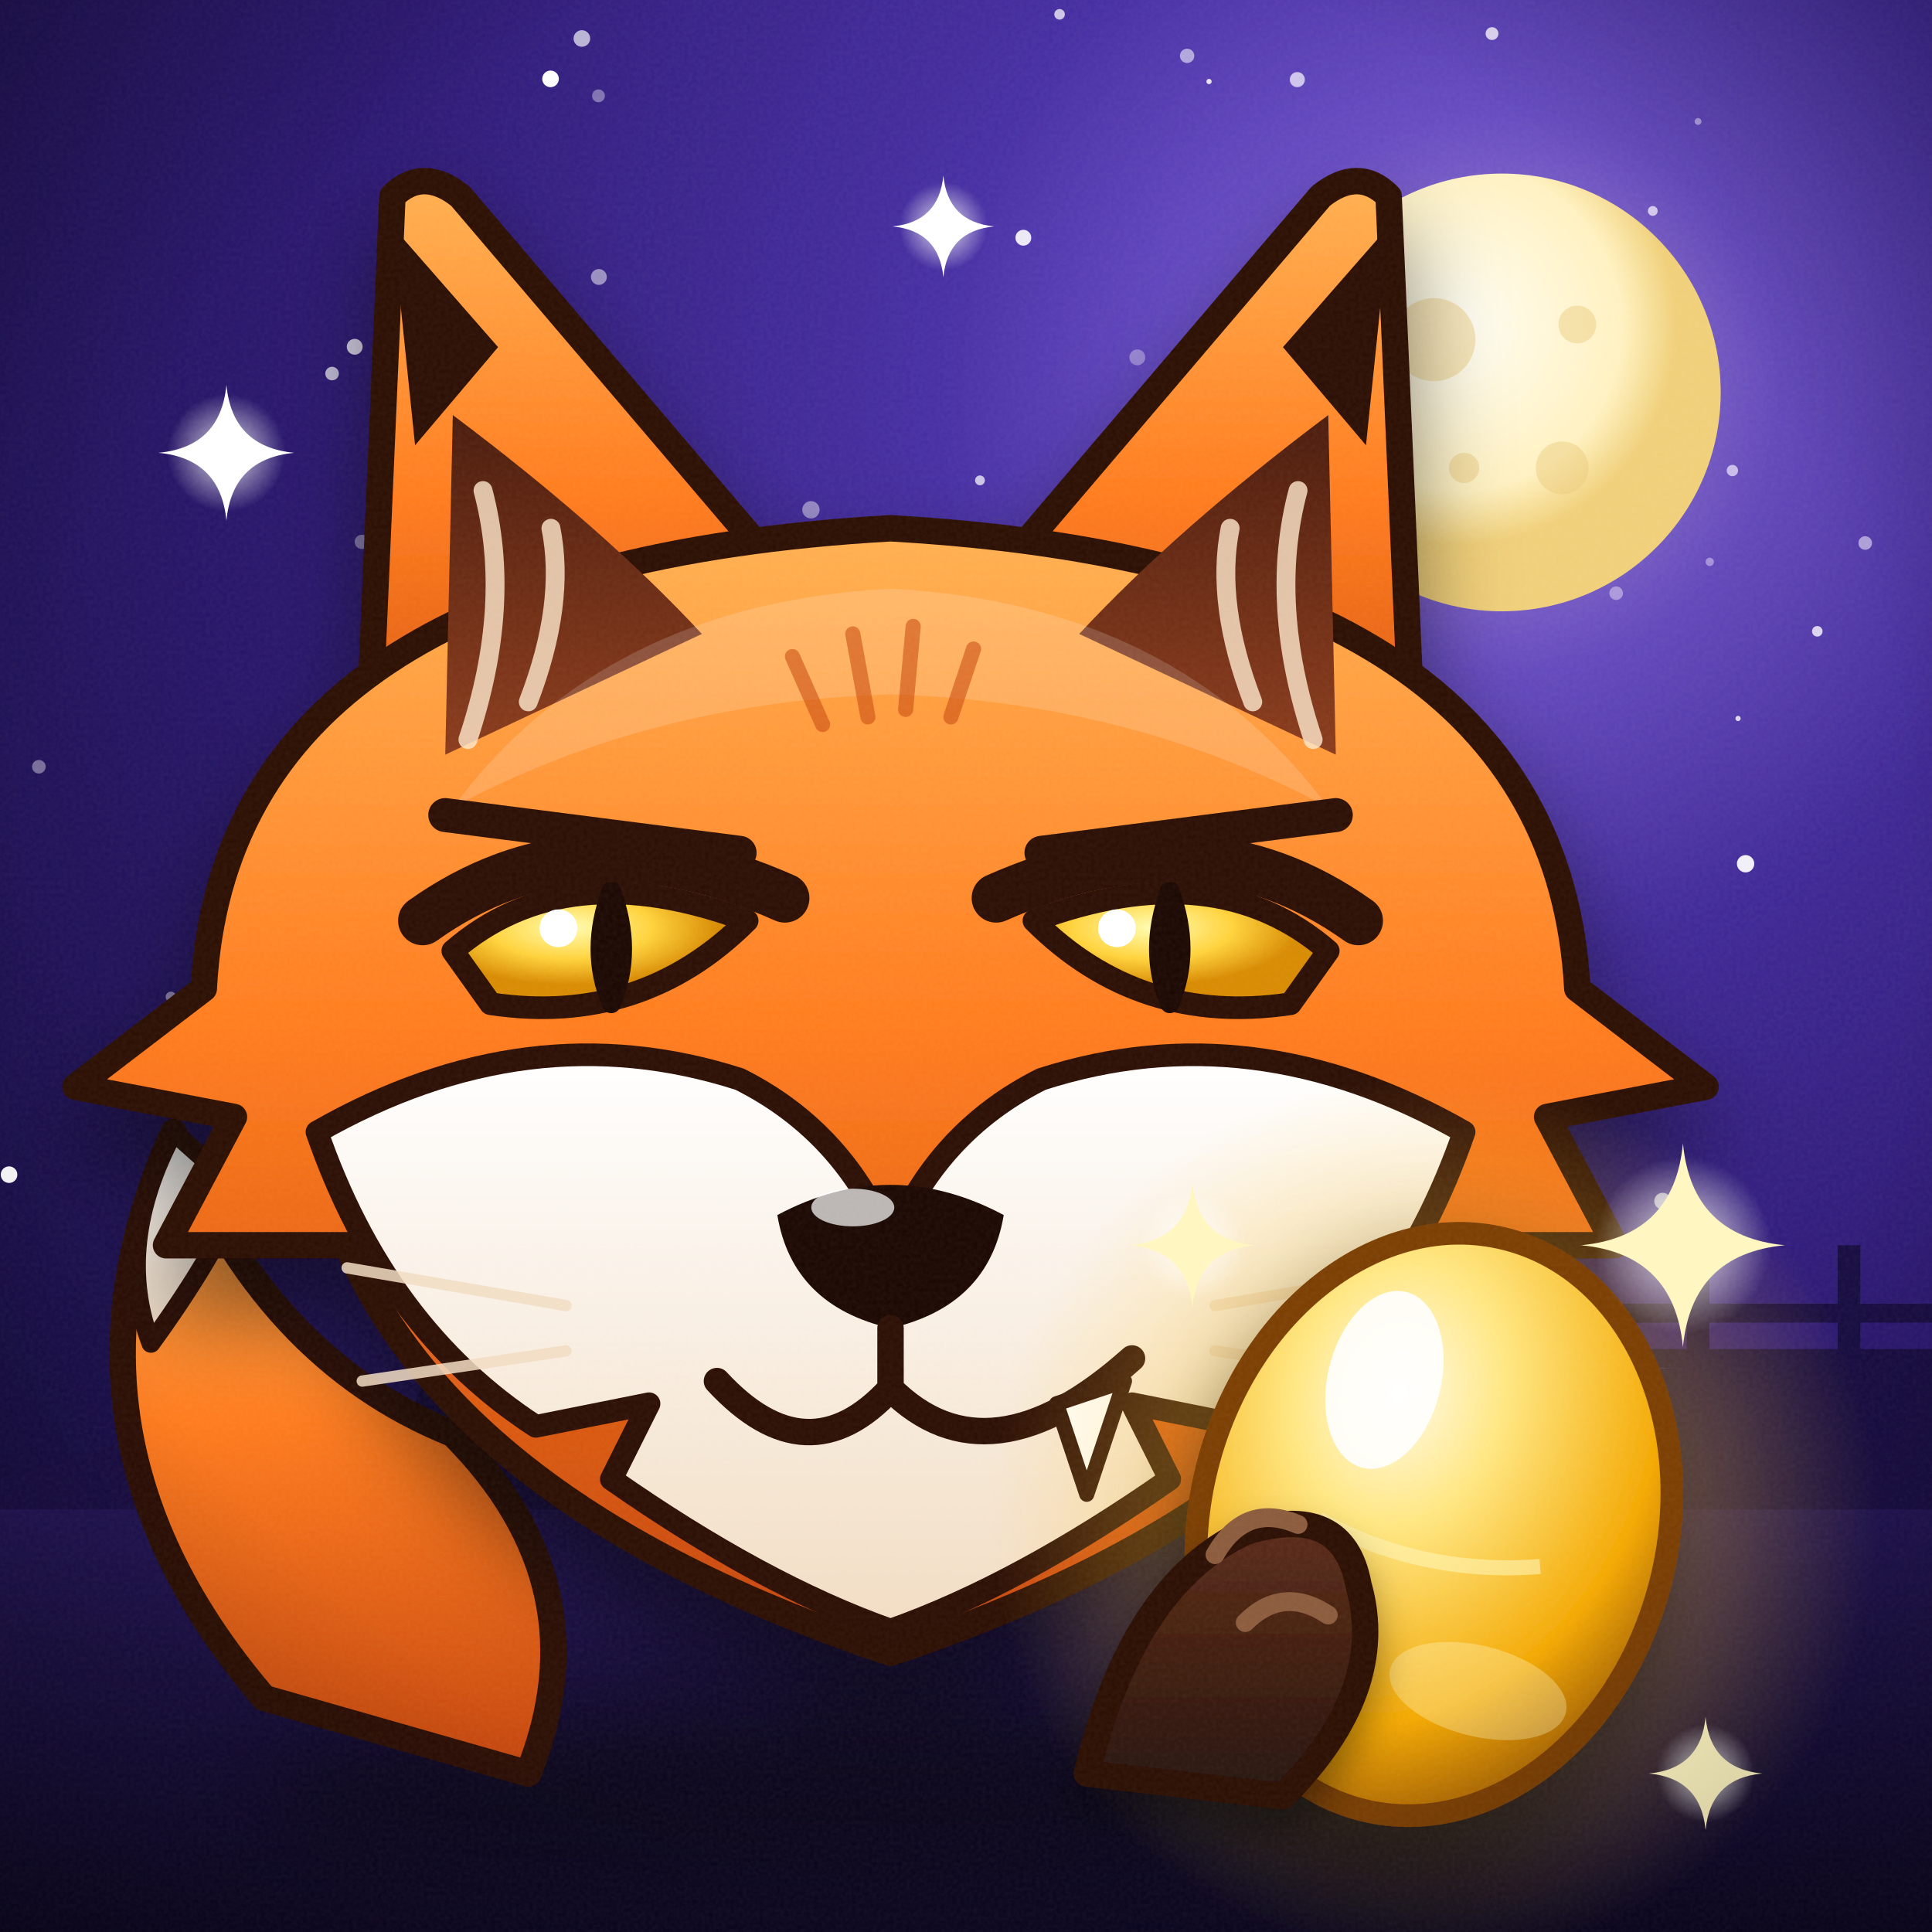
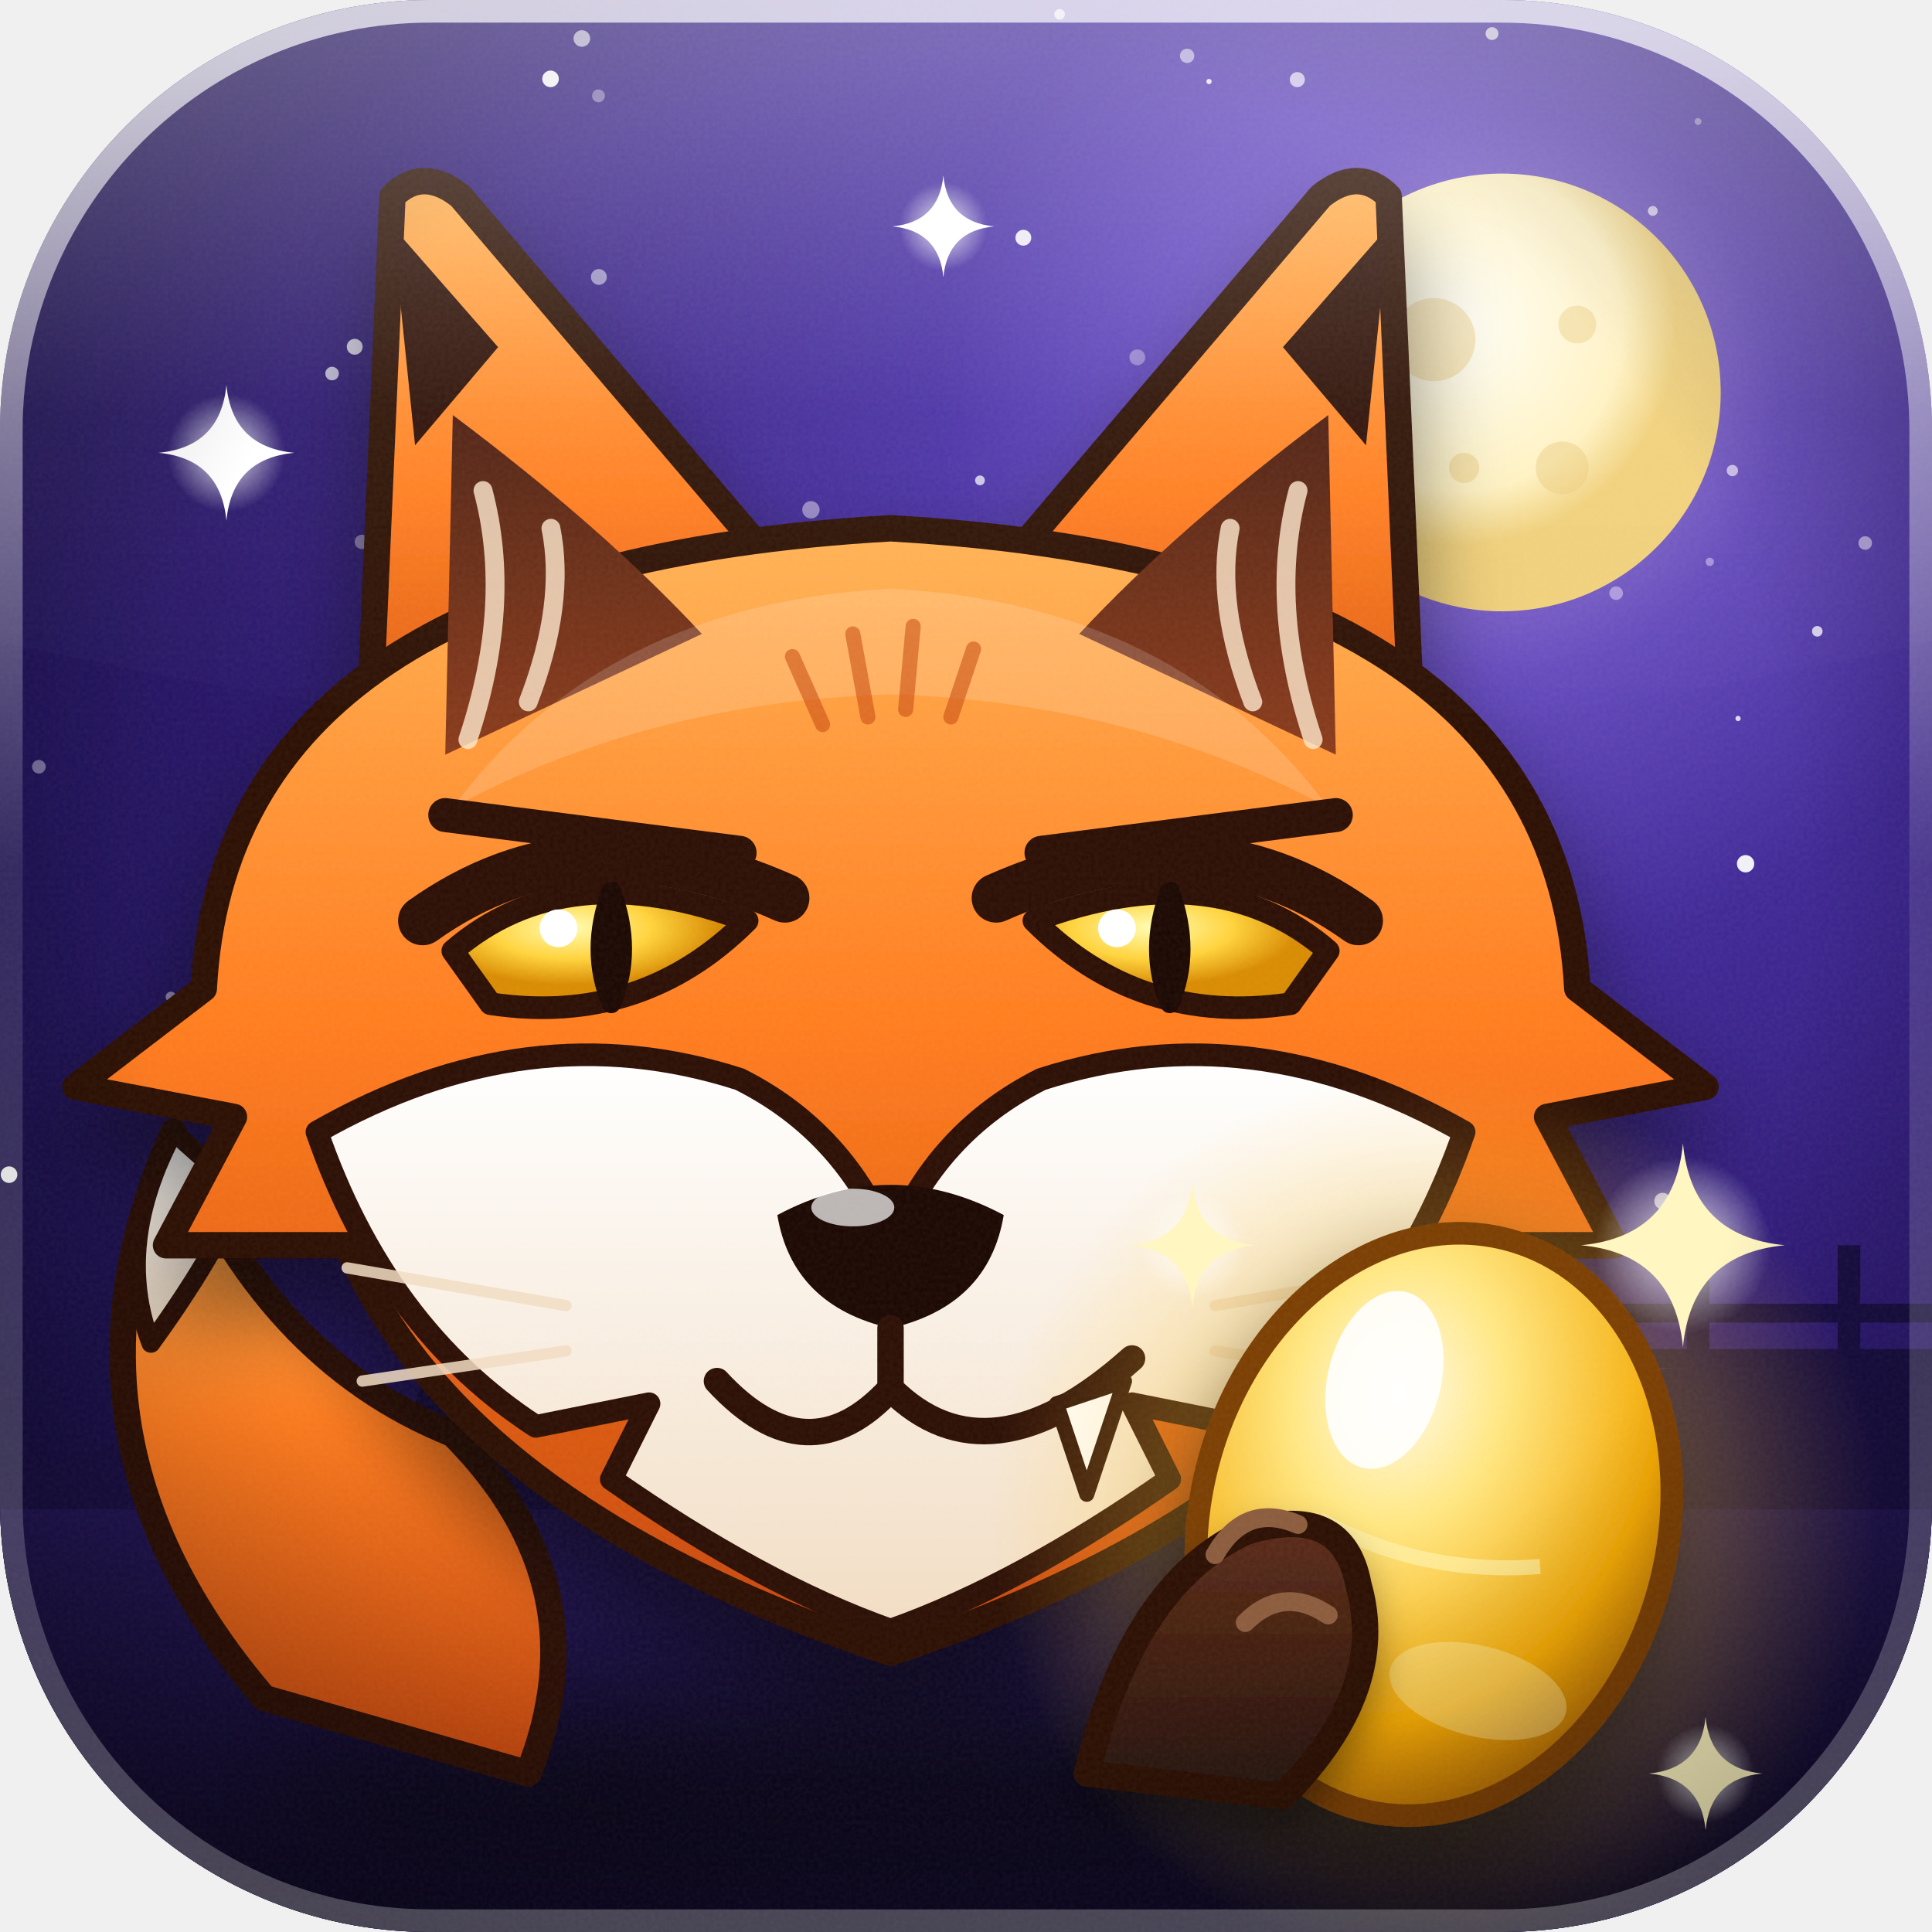
<svg xmlns="http://www.w3.org/2000/svg" viewBox="0 0 512 512">
  <defs>
    <clipPath id="sq">
-       <rect width="512" height="512" />
+       <rect width="512" height="512" rx="114" />
    </clipPath>
    <filter id="sh" x="-40%" y="-40%" width="180%" height="180%">
      <feDropShadow dx="0" dy="14" stdDeviation="12" flood-color="#000" flood-opacity=".5" />
    </filter>
    <filter id="sh2" x="-40%" y="-40%" width="180%" height="180%">
      <feDropShadow dx="0" dy="6" stdDeviation="5" flood-color="#000" flood-opacity=".4" />
    </filter>
    <filter id="glow" x="-100%" y="-100%" width="300%" height="300%">
      <feGaussianBlur stdDeviation="10" result="b" />
      <feMerge>
        <feMergeNode in="b" />
        <feMergeNode in="b" />
        <feMergeNode in="SourceGraphic" />
      </feMerge>
    </filter>
    <filter id="glowS" x="-100%" y="-100%" width="300%" height="300%">
      <feGaussianBlur stdDeviation="4" result="b" />
      <feMerge>
        <feMergeNode in="b" />
        <feMergeNode in="SourceGraphic" />
      </feMerge>
    </filter>
    <filter id="b2" x="-50%" y="-50%" width="200%" height="200%">
      <feGaussianBlur stdDeviation="2" />
    </filter>
    <filter id="b6" x="-50%" y="-50%" width="200%" height="200%">
      <feGaussianBlur stdDeviation="6" />
    </filter>
    <filter id="b14" x="-60%" y="-60%" width="220%" height="220%">
      <feGaussianBlur stdDeviation="14" />
    </filter>
    <filter id="b30" x="-80%" y="-80%" width="260%" height="260%">
      <feGaussianBlur stdDeviation="30" />
    </filter>
    <filter id="grain" x="0" y="0" width="100%" height="100%">
      <feTurbulence type="fractalNoise" baseFrequency=".9" numOctaves="2" seed="7" />
      <feColorMatrix values="0 0 0 0 1  0 0 0 0 1  0 0 0 0 1  0 0 0 .055 0" />
    </filter>
    <linearGradient id="gloss" x1="0" y1="0" x2="0" y2="1">
      <stop offset="0" stop-color="#fff" stop-opacity=".32" />
      <stop offset=".55" stop-color="#fff" stop-opacity=".05" />
      <stop offset="1" stop-color="#fff" stop-opacity="0" />
    </linearGradient>
-     <radialGradient id="vig" cx=".5" cy=".46" r=".78">
-       <stop offset=".62" stop-color="#000" stop-opacity="0" />
-       <stop offset="1" stop-color="#000" stop-opacity=".32" />
+     <radialGradient id="vig" cx=".5" cy=".46" r=".74">
+       <stop offset=".58" stop-color="#000" stop-opacity="0" />
+       <stop offset="1" stop-color="#000" stop-opacity=".45" />
    </radialGradient>
    <linearGradient id="rim" x1="0" y1="0" x2="0" y2="1">
      <stop offset="0" stop-color="#fff" stop-opacity=".7" />
      <stop offset=".45" stop-color="#fff" stop-opacity=".1" />
      <stop offset="1" stop-color="#fff" stop-opacity=".25" />
    </linearGradient>
    <radialGradient id="spark">
      <stop offset="0" stop-color="#fff" />
      <stop offset=".25" stop-color="#fff" stop-opacity=".85" />
      <stop offset="1" stop-color="#fff" stop-opacity="0" />
    </radialGradient>
    <radialGradient id="sky" cx="0.72" cy="0.2" r="1">
      <stop offset="0" stop-color="#5b3fc8" />
      <stop offset="0.55" stop-color="#2a1670" />
      <stop offset="1" stop-color="#0d0630" />
    </radialGradient>
    <radialGradient id="moon" cx="0.4" cy="0.35" r="0.5">
      <stop offset="0" stop-color="#fffef4" />
      <stop offset="0.75" stop-color="#fff1c0" />
      <stop offset="1" stop-color="#f0cf78" />
    </radialGradient>
    <radialGradient id="moonGlow" cx="0.5" cy="0.5" r="0.5">
      <stop offset="0" stop-color="#fff0b8" stop-opacity="0.55" />
      <stop offset="0.5" stop-color="#c8a8ff" stop-opacity="0.18" />
      <stop offset="1" stop-color="#c8a8ff" stop-opacity="0" />
    </radialGradient>
    <linearGradient id="fur" x1="0" y1="0" x2="0" y2="1">
      <stop offset="0" stop-color="#ffb050" />
      <stop offset="0.45" stop-color="#ff7a1c" />
      <stop offset="1" stop-color="#c4440a" />
    </linearGradient>
    <linearGradient id="furDark" x1="0" y1="0" x2="0" y2="1">
      <stop offset="0" stop-color="#d85a14" />
      <stop offset="1" stop-color="#8a2a04" />
    </linearGradient>
    <linearGradient id="cream" x1="0" y1="0" x2="0" y2="1">
      <stop offset="0" stop-color="#ffffff" />
      <stop offset="1" stop-color="#f2dcc2" />
    </linearGradient>
    <linearGradient id="earIn" x1="0" y1="0" x2="0" y2="1">
      <stop offset="0" stop-color="#4a1a0a" />
      <stop offset="1" stop-color="#8a3a1a" />
    </linearGradient>
    <radialGradient id="iris" cx="0.4" cy="0.3" r="0.5">
      <stop offset="0" stop-color="#fffcb0" />
      <stop offset="0.55" stop-color="#ffd23a" />
      <stop offset="1" stop-color="#d88a00" />
    </radialGradient>
    <radialGradient id="egg" cx="0.36" cy="0.3" r="0.75">
      <stop offset="0" stop-color="#fffbe8" />
      <stop offset="0.3" stop-color="#ffe680" />
      <stop offset="0.75" stop-color="#f4a800" />
      <stop offset="1" stop-color="#a86200" />
    </radialGradient>
    <radialGradient id="eggGlow" cx="0.5" cy="0.5" r="0.5">
      <stop offset="0" stop-color="#ffe680" stop-opacity="0.95" />
      <stop offset="0.45" stop-color="#ffc634" stop-opacity="0.4" />
      <stop offset="1" stop-color="#ffc634" stop-opacity="0" />
    </radialGradient>
    <linearGradient id="paw" x1="0" y1="0" x2="0" y2="1">
      <stop offset="0" stop-color="#5a2a14" />
      <stop offset="1" stop-color="#24100a" />
    </linearGradient>
    <linearGradient id="ground" x1="0" y1="0" x2="0" y2="1">
      <stop offset="0" stop-color="#1e1050" />
      <stop offset="1" stop-color="#0a0420" />
    </linearGradient>
    <linearGradient id="rimL" x1="0" y1="1" x2="1" y2="0">
      <stop offset="0" stop-color="#cfc0ff" stop-opacity="0" />
      <stop offset="1" stop-color="#cfc0ff" stop-opacity="0.9" />
    </linearGradient>
  </defs>
  <g clip-path="url(#sq)">
    <rect width="512" height="512" fill="url(#sky)" />
    <circle cx="121.8" cy="179.6" r="1.3" fill="#fff" opacity="0.74" />
    <circle cx="320.4" cy="21.6" r="0.7" fill="#fff" opacity="0.89" />
    <circle cx="132.8" cy="77.3" r="2.4" fill="#fff" opacity="0.66" />
    <circle cx="428.3" cy="157.2" r="1.8" fill="#fff" opacity="0.45" />
    <circle cx="325.0" cy="286.5" r="1.6" fill="#fff" opacity="0.83" />
    <circle cx="343.8" cy="21.1" r="2.0" fill="#fff" opacity="0.73" />
    <circle cx="154.2" cy="10.2" r="2.2" fill="#fff" opacity="0.66" />
    <circle cx="368.0" cy="290.0" r="1.9" fill="#fff" opacity="0.95" />
    <circle cx="202.2" cy="264.3" r="1.5" fill="#fff" opacity="0.96" />
    <circle cx="450.0" cy="32.2" r="0.9" fill="#fff" opacity="0.49" />
    <circle cx="494.3" cy="143.9" r="1.8" fill="#fff" opacity="0.55" />
    <circle cx="259.7" cy="127.3" r="1.3" fill="#fff" opacity="0.73" />
    <circle cx="299.1" cy="298.4" r="1.9" fill="#fff" opacity="0.95" />
    <circle cx="438.5" cy="327.0" r="1.8" fill="#fff" opacity="0.46" />
    <circle cx="440.6" cy="318.3" r="2.2" fill="#fff" opacity="0.72" />
    <circle cx="365.5" cy="69.7" r="2.1" fill="#fff" opacity="0.72" />
    <circle cx="145.9" cy="20.9" r="2.2" fill="#fff" opacity="0.99" />
    <circle cx="45.3" cy="264.2" r="1.4" fill="#fff" opacity="0.45" />
    <circle cx="150.5" cy="253.7" r="2.2" fill="#fff" opacity="0.38" />
    <circle cx="314.6" cy="14.8" r="1.9" fill="#fff" opacity="0.57" />
    <circle cx="451.0" cy="323.6" r="1.6" fill="#fff" opacity="1.00" />
    <circle cx="158.6" cy="25.4" r="1.7" fill="#fff" opacity="0.37" />
    <circle cx="101.1" cy="134.6" r="1.7" fill="#fff" opacity="0.45" />
    <circle cx="21.7" cy="286.4" r="1.2" fill="#fff" opacity="0.97" />
    <circle cx="459.1" cy="124.7" r="1.5" fill="#fff" opacity="0.69" />
    <circle cx="329.7" cy="196.6" r="1.7" fill="#fff" opacity="0.75" />
    <circle cx="481.6" cy="167.3" r="1.4" fill="#fff" opacity="0.82" />
    <circle cx="121.7" cy="99.4" r="2.4" fill="#fff" opacity="0.69" />
    <circle cx="280.8" cy="3.8" r="1.4" fill="#fff" opacity="0.73" />
    <circle cx="10.3" cy="203.2" r="1.8" fill="#fff" opacity="0.39" />
    <circle cx="321.2" cy="153.9" r="1.9" fill="#fff" opacity="0.58" />
    <circle cx="362.0" cy="243.6" r="0.7" fill="#fff" opacity="0.39" />
    <circle cx="346.1" cy="317.9" r="1.1" fill="#fff" opacity="0.65" />
    <circle cx="303.4" cy="105.6" r="1.3" fill="#fff" opacity="0.55" />
    <circle cx="189.0" cy="196.6" r="1.2" fill="#fff" opacity="0.60" />
    <circle cx="395.4" cy="8.9" r="1.7" fill="#fff" opacity="0.83" />
    <circle cx="158.7" cy="73.4" r="2.1" fill="#fff" opacity="0.51" />
    <circle cx="95.9" cy="143.6" r="1.9" fill="#fff" opacity="0.42" />
    <circle cx="164.8" cy="110.1" r="2.1" fill="#fff" opacity="0.63" />
    <circle cx="438.0" cy="55.9" r="1.3" fill="#fff" opacity="0.77" />
    <circle cx="453.1" cy="148.9" r="1.1" fill="#fff" opacity="0.43" />
    <circle cx="271.2" cy="63.0" r="2.1" fill="#fff" opacity="0.90" />
    <circle cx="94.0" cy="91.9" r="2.1" fill="#fff" opacity="0.77" />
    <circle cx="412.8" cy="113.9" r="0.9" fill="#fff" opacity="0.54" />
    <circle cx="406.5" cy="89.5" r="1.3" fill="#fff" opacity="0.62" />
    <circle cx="214.9" cy="135.1" r="2.3" fill="#fff" opacity="0.45" />
    <circle cx="2.4" cy="311.3" r="2.2" fill="#fff" opacity="0.99" />
    <circle cx="222.4" cy="313.6" r="2.3" fill="#fff" opacity="0.49" />
    <circle cx="381.7" cy="276.1" r="1.8" fill="#fff" opacity="0.69" />
    <circle cx="148.0" cy="112.6" r="1.1" fill="#fff" opacity="0.39" />
    <circle cx="301.4" cy="94.7" r="2.1" fill="#fff" opacity="0.38" />
    <circle cx="462.6" cy="228.9" r="2.3" fill="#fff" opacity="0.93" />
    <circle cx="460.6" cy="190.4" r="0.7" fill="#fff" opacity="0.83" />
    <circle cx="88.0" cy="99.0" r="1.8" fill="#fff" opacity="0.69" />
    <circle cx="211.8" cy="309.9" r="1.7" fill="#fff" opacity="0.57" />
    <circle cx="398" cy="104" r="150" fill="url(#moonGlow)" />
    <circle cx="398" cy="104" r="58" fill="url(#moon)" />
    <g fill="#e8c878" opacity=".45">
      <circle cx="380" cy="90" r="11" />
      <circle cx="414" cy="124" r="7" />
      <circle cx="418" cy="86" r="5" />
      <circle cx="388" cy="124" r="4" />
    </g>
    <g fill="#160a40">
      <path d="M0 392 L40 380 L40 352 L60 352 L60 380 L110 372 L120 340 L150 318 L180 340 L190 372 L512 360 L512 512 L0 512 Z" />
      <rect x="136" y="342" width="28" height="30" fill="#ffc86a" opacity=".85" />
      <path d="M136 357 H164 M150 342 V372" stroke="#160a40" stroke-width="3" />
    </g>
    <g stroke="#160a40" stroke-width="6">
      <path d="M330 372 V340 M370 372 V336 M410 370 V334 M450 368 V332 M490 366 V330" />
      <path d="M320 348 H512 M320 360 H512" stroke-width="5" />
    </g>
    <rect y="400" width="512" height="112" fill="url(#ground)" />
    <ellipse cx="236" cy="474" rx="170" ry="24" fill="#000" opacity=".5" filter="url(#b14)" />
    <path d="M70 450 Q10 380 46 300 Q70 360 120 380 Q160 420 140 470 Z" fill="url(#fur)" stroke="#2a0c02" stroke-width="7" stroke-linejoin="round" stroke-linecap="round" />
    <path d="M46 300 Q30 330 40 356 Q56 334 64 316 Z" fill="url(#cream)" stroke="#2a0c02" stroke-width="5" stroke-linejoin="round" />
    <g filter="url(#sh)">
      <path d="M96 236 L104 52 Q112 44 122 52 L214 160 Z" fill="url(#fur)" stroke="#2a0c02" stroke-width="7" stroke-linejoin="round" stroke-linecap="round" />
      <path d="M376 236 L368 52 Q360 44 350 52 L258 160 Z" fill="url(#fur)" stroke="#2a0c02" stroke-width="7" stroke-linejoin="round" stroke-linecap="round" />
      <path d="M54 262 Q60 150 236 140 Q412 150 418 262 L452 288 L410 296 L428 330 L380 330 Q350 400 236 438 Q122 400 92 330 L44 330 L62 296 L20 288 Z" fill="url(#fur)" stroke="#2a0c02" stroke-width="7" stroke-linejoin="round" stroke-linecap="round" />
    </g>
    <path d="M104 60 L110 118 L132 92 Z" fill="#2a0c02" />
    <path d="M368 60 L362 118 L340 92 Z" fill="#2a0c02" />
    <path d="M118 200 L120 110 Q160 140 186 168 Z" fill="url(#earIn)" />
    <path d="M354 200 L352 110 Q312 140 286 168 Z" fill="url(#earIn)" />
    <path d="M124 196 Q136 160 128 130 M140 186 Q150 160 146 140" stroke="#ffe8cc" stroke-width="5" fill="none" stroke-linecap="round" opacity=".8" />
    <path d="M348 196 Q336 160 344 130 M332 186 Q322 160 326 140" stroke="#ffe8cc" stroke-width="5" fill="none" stroke-linecap="round" opacity=".8" />
    <path d="M120 214 Q160 160 236 156 Q312 160 352 214 Q300 186 236 184 Q172 186 120 214 Z" fill="#fff" opacity=".16" />
    <g stroke="#c4440a" stroke-width="4" stroke-linecap="round" opacity=".55" fill="none">
      <path d="M226 168 l4 22 M242 166 l-2 22 M210 174 l8 18 M258 172 l-6 18" />
    </g>
    <path d="M84 300 Q140 268 196 286 Q224 300 236 330 Q248 300 276 286 Q332 268 388 300 Q370 352 330 378 L300 372 L310 392 Q270 420 236 432 Q202 420 162 392 L172 372 L142 378 Q102 352 84 300 Z" fill="url(#cream)" stroke="#2a0c02" stroke-width="6" stroke-linejoin="round" />
    <g stroke="#2a0c02" stroke-width="6" stroke-linejoin="round">
      <path d="M120 252 Q150 226 198 244 Q170 272 130 266 Z" fill="url(#iris)" />
      <path d="M352 252 Q322 226 274 244 Q302 272 342 266 Z" fill="url(#iris)" />
    </g>
    <path d="M162 236 Q156 252 162 266 Q168 252 162 236 Z" fill="#1a0600" stroke="#1a0600" stroke-width="5" stroke-linejoin="round" />
    <path d="M310 236 Q304 252 310 266 Q316 252 310 236 Z" fill="#1a0600" stroke="#1a0600" stroke-width="5" stroke-linejoin="round" />
    <circle cx="148" cy="246" r="5" fill="#fff" />
    <circle cx="296" cy="246" r="5" fill="#fff" />
    <path d="M112 244 Q154 214 208 238" stroke="#2a0c02" stroke-width="13" fill="none" stroke-linecap="round" />
    <path d="M360 244 Q318 214 264 238" stroke="#2a0c02" stroke-width="13" fill="none" stroke-linecap="round" />
    <path d="M118 216 L196 226" stroke="#2a0c02" stroke-width="9" stroke-linecap="round" />
    <path d="M354 216 L276 226" stroke="#2a0c02" stroke-width="9" stroke-linecap="round" />
    <path d="M206 322 Q236 306 266 322 Q262 346 236 352 Q210 346 206 322 Z" fill="#1a0600" />
    <ellipse cx="226" cy="320" rx="11" ry="5" fill="#fff" opacity=".7" />
    <path d="M236 352 V368 M190 366 Q214 392 236 368 Q262 394 300 360" stroke="#2a0c02" stroke-width="7" fill="none" stroke-linecap="round" stroke-linejoin="round" />
    <path d="M280 372 L288 396 L298 366 Z" fill="#fff" stroke="#2a0c02" stroke-width="4" stroke-linejoin="round" />
    <g stroke="#f2dcc2" stroke-width="3" stroke-linecap="round" opacity=".85">
      <path d="M150 346 L92 336 M150 358 L96 366 M322 346 L380 336 M322 358 L376 366" />
    </g>
    <circle cx="380" cy="402" r="118" fill="url(#eggGlow)" />
    <g transform="translate(380 404) rotate(14)" filter="url(#sh)">
      <ellipse rx="62" ry="78" fill="url(#egg)" stroke="#7a3e00" stroke-width="6" />
      <ellipse cx="-22" cy="-34" rx="15" ry="24" fill="#fff" opacity=".9" />
      <ellipse cx="22" cy="40" rx="24" ry="12" fill="#fff6c0" opacity=".35" />
      <path d="M-30 6 Q0 14 30 4" stroke="#fff3b0" stroke-width="4" fill="none" opacity=".6" />
    </g>
    <g filter="url(#sh2)">
      <path d="M288 470 Q300 420 330 406 Q356 398 360 420 Q368 448 340 476 Z" fill="url(#paw)" stroke="#2a0c02" stroke-width="7" stroke-linejoin="round" stroke-linecap="round" />
      <path d="M322 412 q8 -14 22 -8 M330 430 q10 -10 22 -2" stroke="#8a5a3a" stroke-width="5" fill="none" stroke-linecap="round" />
    </g>
    <g transform="translate(446.0 330.0) scale(0.9)">
      <circle r="26" fill="url(#spark)" opacity=".75" />
      <path d="M0 -30 Q2.6 -2.6 30 0 Q2.6 2.6 0 30 Q-2.6 2.6 -30 0 Q-2.6 -2.6 0 -30 Z" fill="#fff6c0" />
    </g>
    <g transform="translate(316.0 330.0) scale(0.55)">
      <circle r="26" fill="url(#spark)" opacity=".75" />
      <path d="M0 -30 Q2.6 -2.6 30 0 Q2.6 2.6 0 30 Q-2.6 2.6 -30 0 Q-2.6 -2.6 0 -30 Z" fill="#fff6c0" />
    </g>
    <g transform="translate(452.0 470.0) scale(0.5)">
      <circle r="26" fill="url(#spark)" opacity=".75" />
      <path d="M0 -30 Q2.6 -2.6 30 0 Q2.6 2.6 0 30 Q-2.6 2.6 -30 0 Q-2.6 -2.6 0 -30 Z" fill="#fff6c0" />
    </g>
    <g transform="translate(60.0 120.0) scale(0.6)">
      <circle r="26" fill="url(#spark)" opacity=".75" />
      <path d="M0 -30 Q2.6 -2.6 30 0 Q2.6 2.6 0 30 Q-2.6 2.6 -30 0 Q-2.6 -2.6 0 -30 Z" fill="#fff" />
    </g>
    <g transform="translate(250.0 60.0) scale(0.45)">
      <circle r="26" fill="url(#spark)" opacity=".75" />
      <path d="M0 -30 Q2.6 -2.6 30 0 Q2.6 2.6 0 30 Q-2.6 2.6 -30 0 Q-2.6 -2.6 0 -30 Z" fill="#fff" />
    </g>
    <rect width="512" height="512" filter="url(#grain)" />
    <rect width="512" height="512" fill="url(#vig)" />
+     <path d="M0 0 H512 V170 Q256 228 0 170 Z" fill="url(#gloss)" />
  </g>
+   <rect x="3" y="3" width="506" height="506" rx="111" fill="none" stroke="url(#rim)" stroke-width="6" />
</svg>
